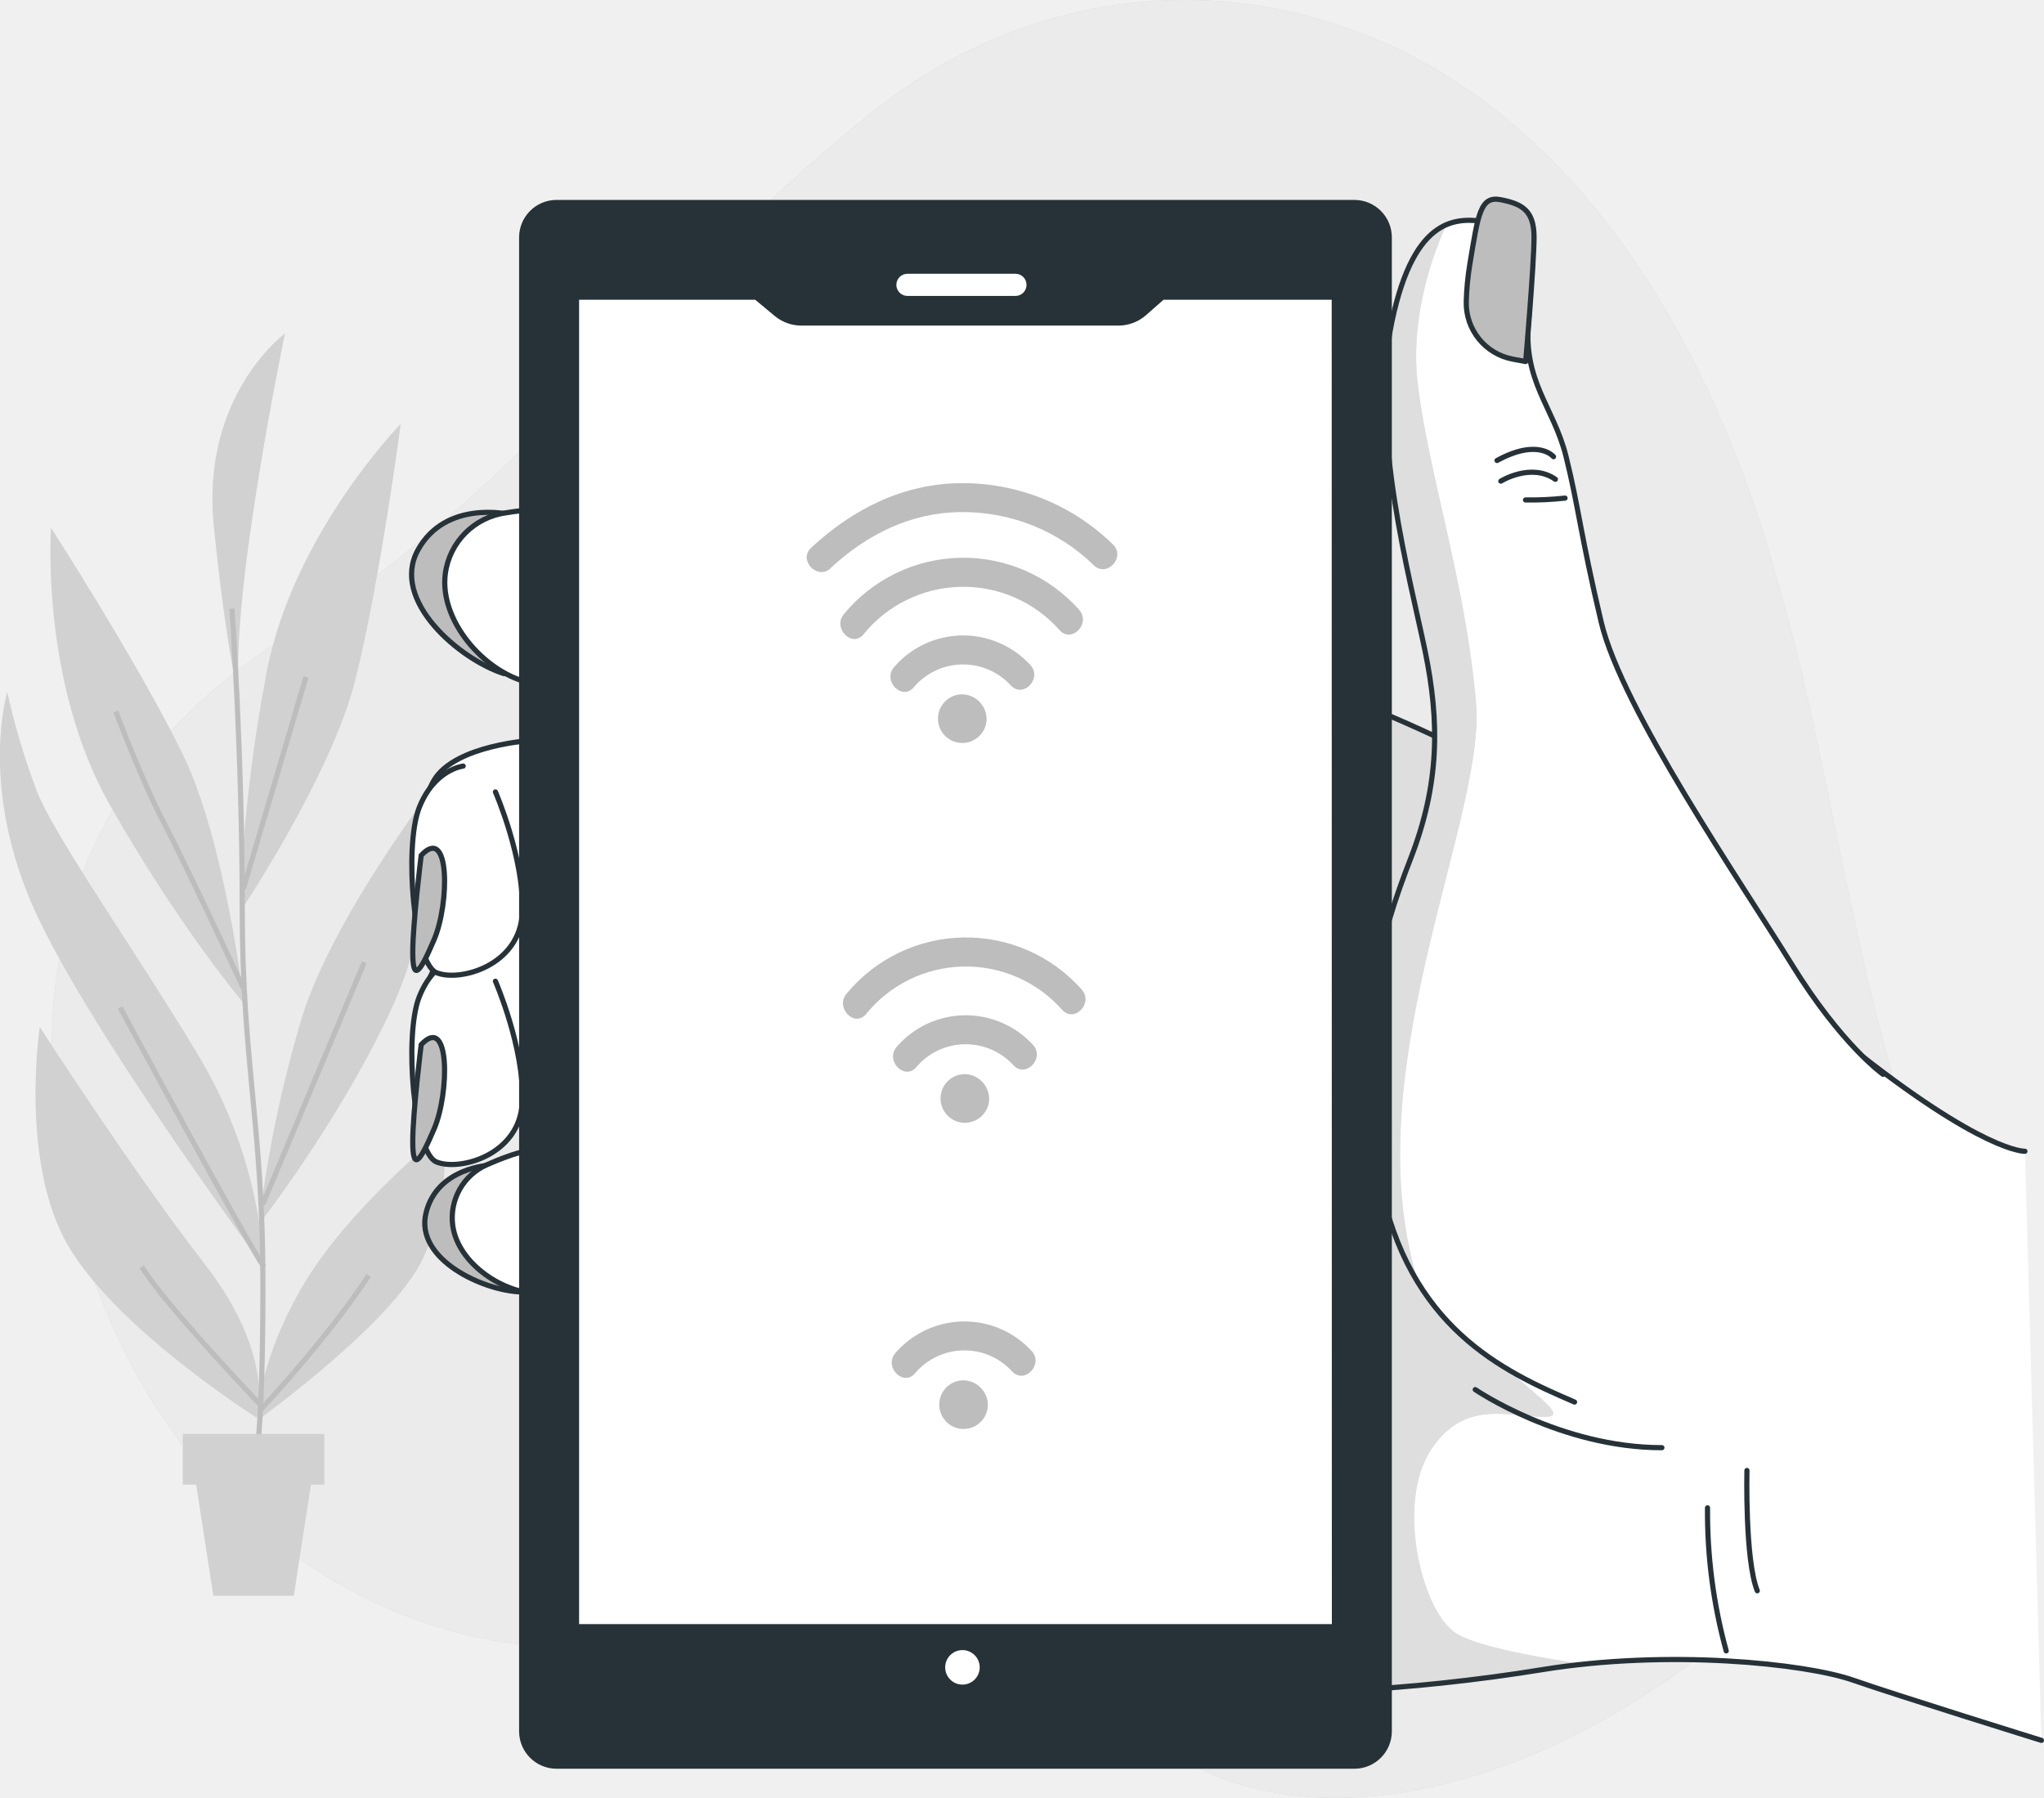
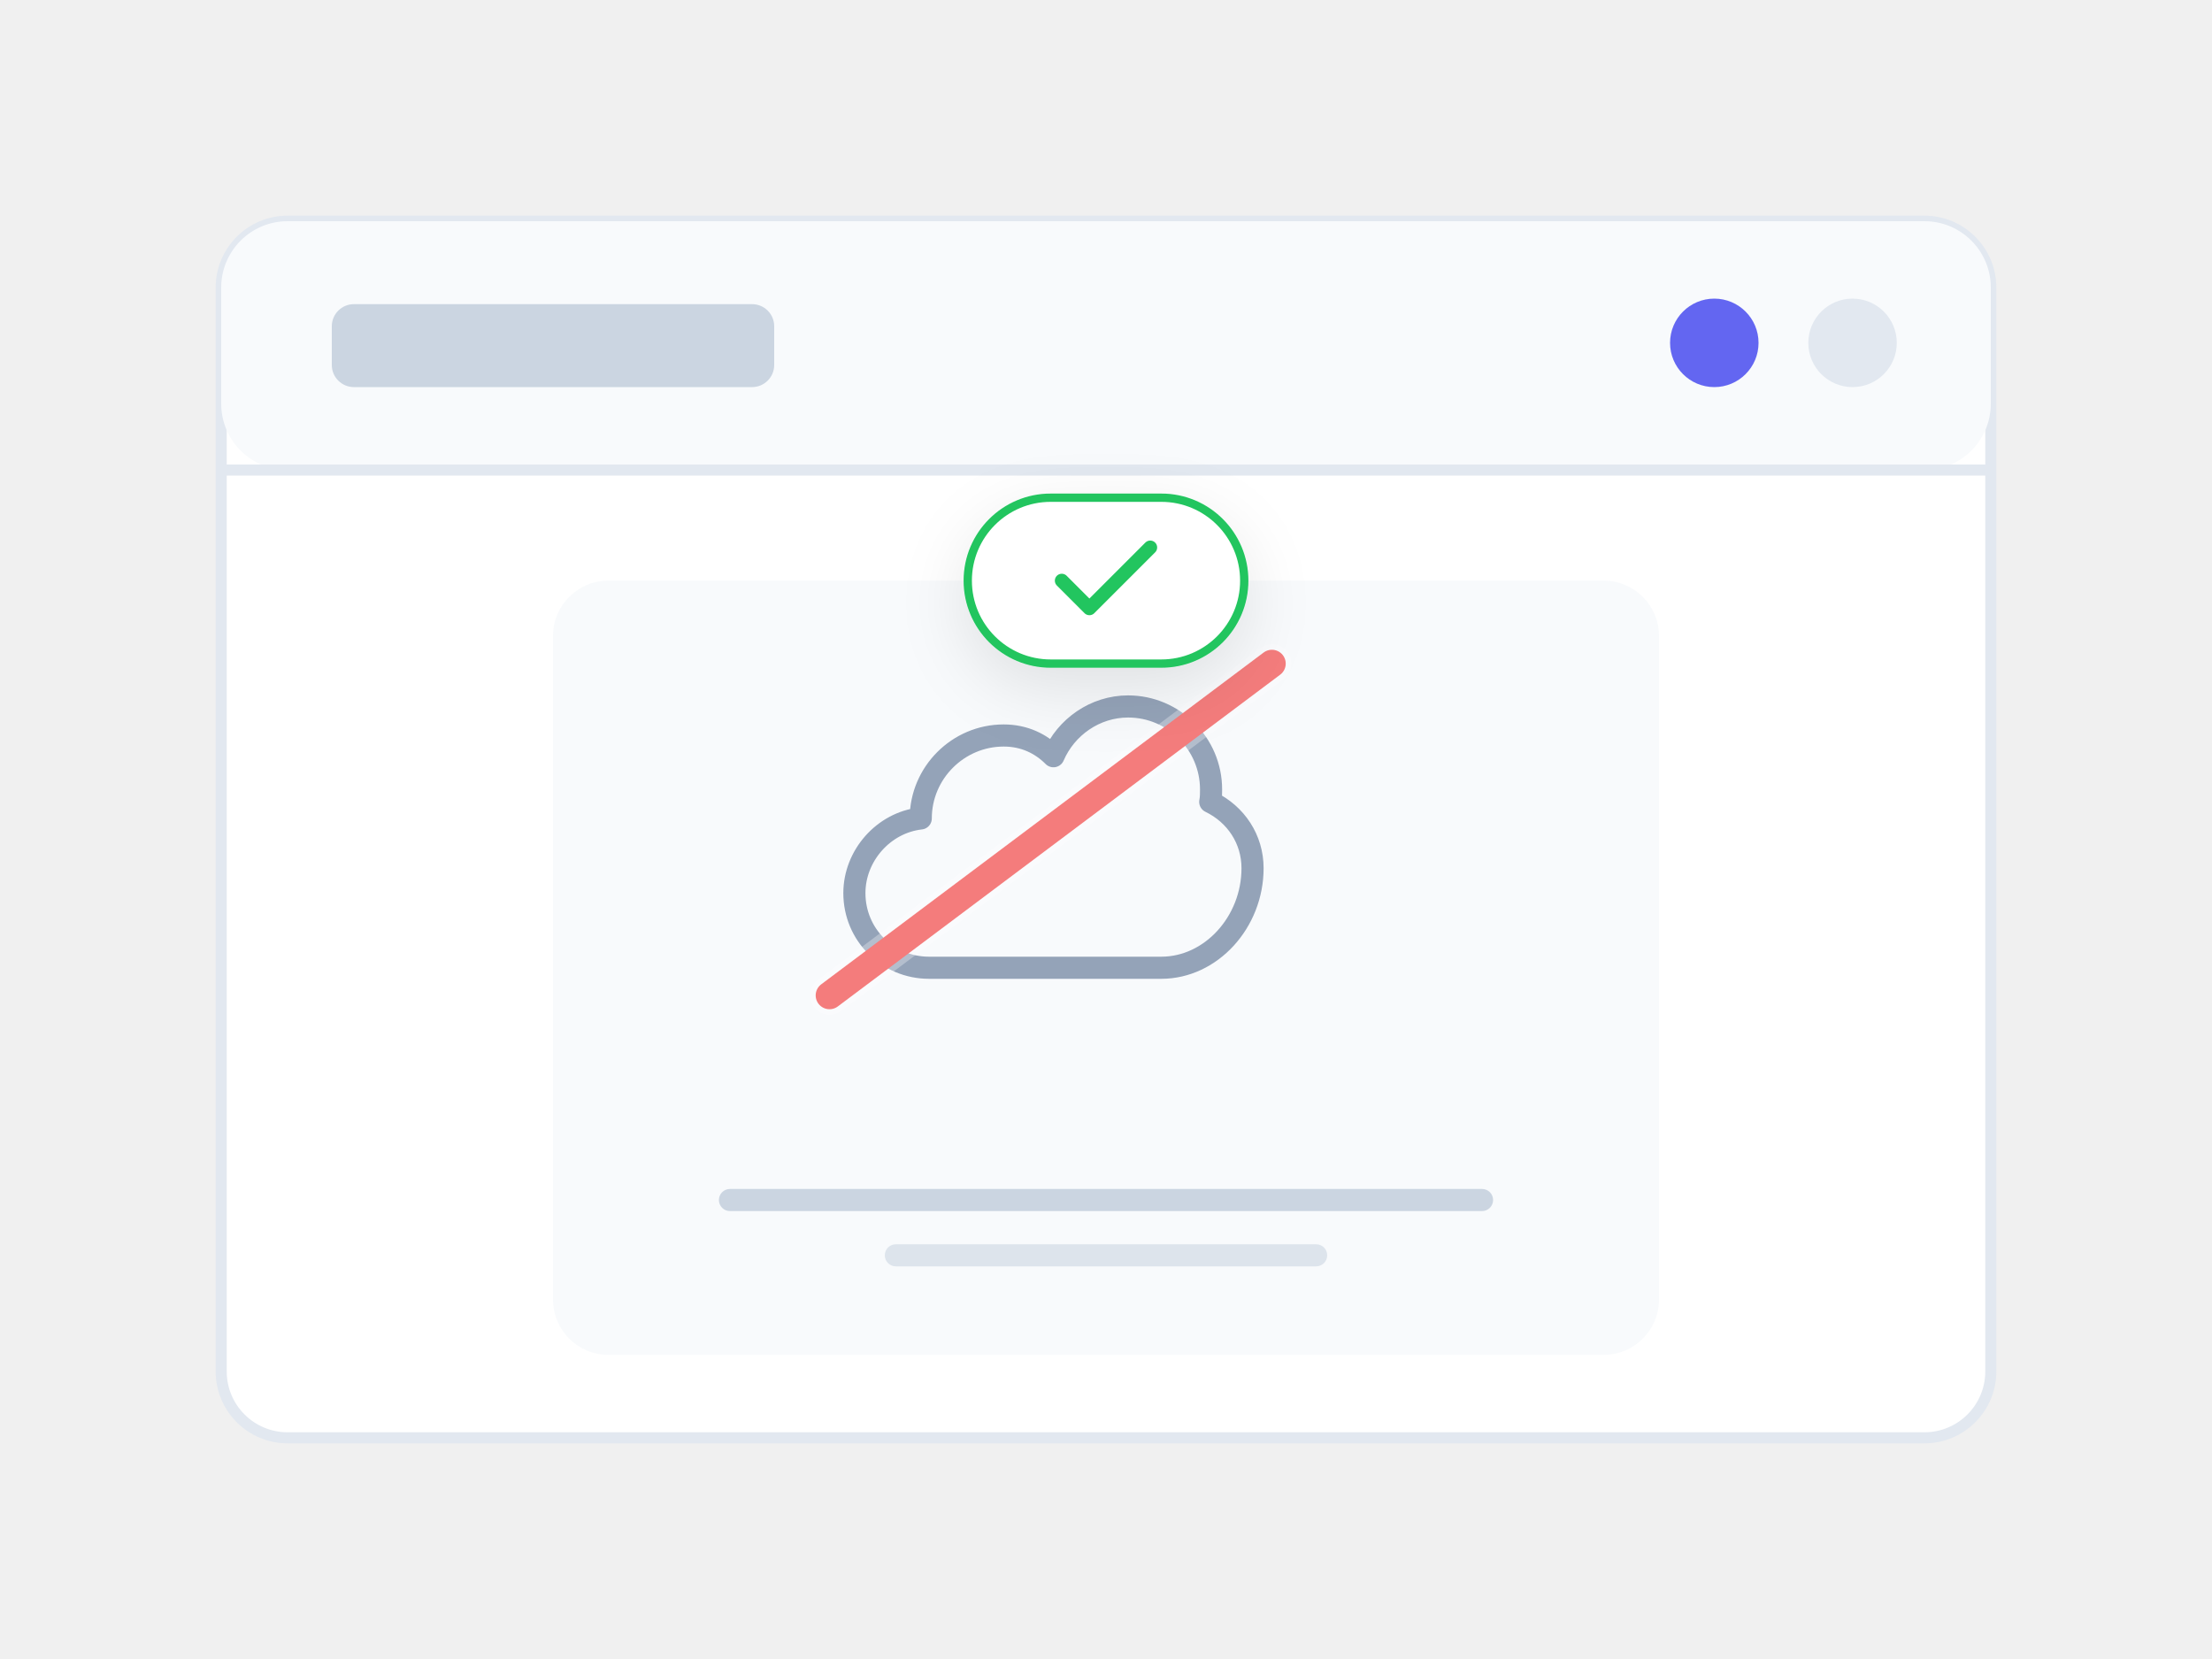
- <svg xmlns="http://www.w3.org/2000/svg" viewBox="0 0 395.57 347.93">
-   <defs>
-     <style>.cls-1,.cls-3,.cls-5,.cls-7,.cls-9{fill:#fff;}.cls-1,.cls-10,.cls-11,.cls-13{stroke:#263238;}.cls-1,.cls-10,.cls-11{stroke-linecap:round;stroke-linejoin:round;}.cls-11,.cls-2{fill:#bdbdbd;}.cls-3{opacity:0.7;}.cls-4,.cls-7{opacity:0.3;}.cls-10,.cls-6{fill:none;}.cls-6{stroke:#bdbdbd;}.cls-13,.cls-6{stroke-miterlimit:10;}.cls-8{clip-path:url(#clip-path);}.cls-9{opacity:0.5;}.cls-12{clip-path:url(#clip-path-2);}.cls-13{fill:#263238;}.cls-14{fill:#bdbdbd;}</style>
-     <clipPath id="clip-path" transform="translate(-49.12 -77.21)">
-       <path id="_Clipping_Path_" data-name="&lt;Clipping Path&gt;" class="cls-1" d="M441,300s-8,.4-34.11-20.47-27.7-32.91-66.23-53-57-22.07-58.2-17.66-.4,189.45,4.42,193.46,36.12,2,60.6-2,51-1.2,60.21,2S444.19,414,444.19,414" />
-     </clipPath>
-     <clipPath id="clip-path-2" transform="translate(-49.12 -77.21)">
-       <path id="_Clipping_Path_2" data-name="&lt;Clipping Path&gt;" class="cls-1" d="M413.54,285.11s-8-5.62-17.66-21.27S363,214.47,359,197.61s-4.41-22.47-6.82-32.11-8.43-14.45-7.22-26.49-2.41-18.06-8-18.86-14.05-1.61-18.46,19.26,3.61,50.17,6.42,63.82,2.81,25.69-2.81,40.14-11.64,33.71-6,62.21,23.68,36.93,37.73,42.95" />
-     </clipPath>
-   </defs>
-   <g id="Background_Simple" data-name="Background Simple">
-     <path class="cls-2" d="M400.89,221.37a433.47,433.47,0,0,0-11-42.53c-13.12-40.53-38.39-81.79-80.6-96.4-31.15-10.79-64.41-4.54-90.12,15.48C178.88,129.31,150,172.69,105.69,199.68c-37,22.54-55.78,59.84-42,113.44s56.46,85.59,102.41,82.77c38.21-2.34,78.29,1.93,111.78,21.76,29.93,17.72,81.86,4,124.09-41.69,24.6-26.63,21.43-61.25,12.54-93.75C409,262.18,405.25,241.7,400.89,221.37Z" transform="translate(-49.12 -77.21)" />
-     <path class="cls-3" d="M400.89,221.37a433.47,433.47,0,0,0-11-42.53c-13.12-40.53-38.39-81.79-80.6-96.4-31.15-10.79-64.41-4.54-90.12,15.48C178.88,129.31,150,172.69,105.69,199.68c-37,22.54-55.78,59.84-42,113.44s56.46,85.59,102.41,82.77c38.21-2.34,78.29,1.93,111.78,21.76,29.93,17.72,81.86,4,124.09-41.69,24.6-26.63,21.43-61.25,12.54-93.75C409,262.18,405.25,241.7,400.89,221.37Z" transform="translate(-49.12 -77.21)" />
+ <svg xmlns="http://www.w3.org/2000/svg" width="400" height="300" viewBox="0 0 400 300" fill="none">
+   <rect x="40" y="40" width="320" height="220" rx="12" fill="white" stroke="#E2E8F0" stroke-width="2" />
+   <rect x="40" y="40" width="320" height="45" rx="12" fill="#F8FAFC" />
+   <rect x="60" y="55" width="80" height="15" rx="4" fill="#CBD5E1" />
+   <circle cx="310" cy="62" r="8" fill="#6366F1" />
+   <circle cx="335" cy="62" r="8" fill="#E2E8F0" />
+   <line x1="40" y1="85" x2="360" y2="85" stroke="#E2E8F0" stroke-width="2" />
+   <rect x="100" y="105" width="200" height="140" rx="10" fill="#F1F5F9" opacity="0.5" />
+   <g transform="translate(150, 115)">
+     <path d="M18 60C10.5 60 4.5 54 4.5 46.5C4.5 39.75 9.75 33.75 16.5 33C16.5 24.75 23.25 18 31.5 18C35.25 18 38.25 19.5 40.5 21.75C42.75 16.5 48 12.75 54 12.75C62.25 12.75 69 19.5 69 27.75C69 28.5 69 29.25 68.85 30C73.5 32.25 76.5 36.75 76.5 42C76.5 51.75 69 60 60 60H18Z" stroke="#94A3B8" stroke-width="4" stroke-linecap="round" stroke-linejoin="round" />
+     <line x1="0" y1="65" x2="80" y2="5" stroke="#EF4444" stroke-width="5" stroke-linecap="round" />
+     <line x1="0" y1="65" x2="80" y2="5" stroke="white" stroke-width="7" stroke-linecap="round" opacity="0.3" />
  </g>
-   <g id="Plants">
-     <path class="cls-2" d="M134.83,296.41s-18.46,14.66-27.28,29.93S99,352,99,352s26-18.63,31.93-31.2A45.12,45.12,0,0,0,134.83,296.41Z" transform="translate(-49.12 -77.21)" />
-     <path class="cls-2" d="M56.83,276s-4,26.32,5.64,42.52S98.8,351.54,98.8,351.54s3.83-11.82-10.13-29.79S56.83,276,56.83,276Z" transform="translate(-49.12 -77.21)" />
-     <path class="cls-2" d="M100.2,322.36a90.19,90.19,0,0,0-12.82-41.11c-12.57-20.87-27.63-42-31.17-51a139.61,139.61,0,0,1-5.69-19.08s-5.24,17.35,4.55,40.44S100.2,322.36,100.2,322.36Z" transform="translate(-49.12 -77.21)" />
-     <path class="cls-2" d="M99.25,314.05s14.84-18.88,25.09-40.46,8.61-44,8.61-44S113.71,254.55,107.59,274A238.08,238.08,0,0,0,99.25,314.05Z" transform="translate(-49.12 -77.21)" />
-     <path class="cls-2" d="M96.32,271.38s-3.49-31-11.85-48.21S59,179.38,59,179.38s-2.1,29.77,11.35,53.52S96.32,271.38,96.32,271.38Z" transform="translate(-49.12 -77.21)" />
-     <path class="cls-2" d="M95.62,253.57s17.4-25.9,22.15-44.43,8.89-49.87,8.89-49.87-20.85,21.34-25.95,48.15S95.62,253.57,95.62,253.57Z" transform="translate(-49.12 -77.21)" />
-     <path class="cls-2" d="M104.26,141.76s-16.33,12-13.75,37.32,5.06,33.81,5.06,33.81C93,195.59,104.26,141.76,104.26,141.76Z" transform="translate(-49.12 -77.21)" />
-     <g class="cls-4">
-       <path class="cls-5" d="M134.83,296.41s-18.46,14.66-27.28,29.93S99,352,99,352s26-18.63,31.93-31.2A45.12,45.12,0,0,0,134.83,296.41Z" transform="translate(-49.12 -77.21)" />
-       <path class="cls-5" d="M56.83,276s-4,26.32,5.64,42.52S98.8,351.54,98.8,351.54s3.83-11.82-10.13-29.79S56.83,276,56.83,276Z" transform="translate(-49.12 -77.21)" />
-       <path class="cls-5" d="M100.2,322.36a90.19,90.19,0,0,0-12.82-41.11c-12.57-20.87-27.63-42-31.17-51a139.61,139.61,0,0,1-5.69-19.08s-5.24,17.35,4.55,40.44S100.2,322.36,100.2,322.36Z" transform="translate(-49.12 -77.21)" />
-       <path class="cls-5" d="M99.25,314.05s14.84-18.88,25.09-40.46,8.61-44,8.61-44S113.71,254.55,107.59,274A238.08,238.08,0,0,0,99.25,314.05Z" transform="translate(-49.12 -77.21)" />
-       <path class="cls-5" d="M96.32,271.38s-3.49-31-11.85-48.21S59,179.38,59,179.38s-2.1,29.77,11.35,53.52S96.32,271.38,96.32,271.38Z" transform="translate(-49.12 -77.21)" />
-       <path class="cls-5" d="M95.62,253.57s17.4-25.9,22.15-44.43,8.89-49.87,8.89-49.87-20.85,21.34-25.95,48.15S95.62,253.57,95.62,253.57Z" transform="translate(-49.12 -77.21)" />
-       <path class="cls-5" d="M104.26,141.76s-16.33,12-13.75,37.32,5.06,33.81,5.06,33.81C93,195.59,104.26,141.76,104.26,141.76Z" transform="translate(-49.12 -77.21)" />
-     </g>
-     <path class="cls-6" d="M98.5,360s1.5-4,1.5-34.5S96,283,96,253s-2-58-2-58" transform="translate(-49.12 -77.21)" />
-     <path class="cls-6" d="M96.22,268.43S85.34,245,80.74,236.23c-4.26-8.13-9.2-21.33-9.2-21.33" transform="translate(-49.12 -77.21)" />
-     <path class="cls-6" d="M72.38,272.19s24.28,45.16,27.82,50.17" transform="translate(-49.12 -77.21)" />
-     <line class="cls-6" x1="50.86" y1="233.03" x2="70.51" y2="186.2" />
-     <path class="cls-6" d="M76.56,322.37c4.6,7.52,23.42,27.18,23.42,27.18s12.54-13.38,20.49-25.51" transform="translate(-49.12 -77.21)" />
-     <line class="cls-6" x1="47.1" y1="171.98" x2="59.22" y2="131" />
-     <polygon class="cls-2" points="62.75 277.5 35.39 277.5 35.39 287.28 37.97 287.28 41.3 308.78 56.84 308.78 60.17 287.28 62.75 287.28 62.75 277.5" />
-     <polygon class="cls-7" points="62.75 277.5 35.39 277.5 35.39 287.28 37.97 287.28 41.3 308.78 56.84 308.78 60.17 287.28 62.75 287.28 62.75 277.5" />
-   </g>
-   <g id="Device">
-     <path id="_Path_" data-name="&lt;Path&gt;" class="cls-1" d="M152.27,257.1s-15,.83-19.14,7.7,1.25,13.94,9.15,16.86,10.62,1.66,11.66-.21S152.27,257.1,152.27,257.1Z" transform="translate(-49.12 -77.21)" />
-     <path id="_Clipping_Path_3" data-name="&lt;Clipping Path&gt;" class="cls-5" d="M441,300s-8,.4-34.11-20.47-27.7-32.91-66.23-53-57-22.07-58.2-17.66-.4,189.45,4.42,193.46,36.12,2,60.6-2,51-1.2,60.21,2S444.19,414,444.19,414" transform="translate(-49.12 -77.21)" />
-     <g class="cls-8">
-       <path class="cls-2" d="M330.47,393c-6.51-5-11-25.07-4.51-35.09s15-6.52,22.06-6.52-10-8.52-17-20.56,23.57-76.7,19.56-92.75a24.8,24.8,0,0,0-4.58-8.68c-1.69-.93-3.45-1.88-5.31-2.85-38.53-20.07-57-22.07-58.2-17.66s-.4,189.45,4.42,193.46,36.12,2,60.6-2c2.69-.44,5.39-.79,8.1-1.07C345.24,397.72,333.82,395.54,330.47,393Z" transform="translate(-49.12 -77.21)" />
-       <path class="cls-9" d="M330.47,393c-6.51-5-11-25.07-4.51-35.09s15-6.52,22.06-6.52-10-8.52-17-20.56,23.57-76.7,19.56-92.75a24.8,24.8,0,0,0-4.58-8.68c-1.69-.93-3.45-1.88-5.31-2.85-38.53-20.07-57-22.07-58.2-17.66s-.4,189.45,4.42,193.46,36.12,2,60.6-2c2.69-.44,5.39-.79,8.1-1.07C345.24,397.72,333.82,395.54,330.47,393Z" transform="translate(-49.12 -77.21)" />
-     </g>
-     <path id="_Clipping_Path_4" data-name="&lt;Clipping Path&gt;" class="cls-10" d="M441,300s-8,.4-34.11-20.47-27.7-32.91-66.23-53-57-22.07-58.2-17.66-.4,189.45,4.42,193.46,36.12,2,60.6-2,51-1.2,60.21,2S444.19,414,444.19,414" transform="translate(-49.12 -77.21)" />
-     <path id="_Path_2" data-name="&lt;Path&gt;" class="cls-11" d="M147.7,176.76s-12.28-2.91-17.69,6.87,8.11,21.23,16.65,23.94Z" transform="translate(-49.12 -77.21)" />
-     <path id="_Path_3" data-name="&lt;Path&gt;" class="cls-1" d="M154.77,177.18c-.09-2.14-6.54-.9-7.68-.74a13.7,13.7,0,0,0-11.79,11.79c-1.17,9,7.38,18.89,15.89,21l4.82,1.21S154.77,177.21,154.77,177.18Z" transform="translate(-49.12 -77.21)" />
-     <path id="_Path_4" data-name="&lt;Path&gt;" class="cls-11" d="M144,302.68s-10.33.41-12.45,9.32,11.08,15,18.41,15.22Z" transform="translate(-49.12 -77.21)" />
-     <path id="_Path_5" data-name="&lt;Path&gt;" class="cls-1" d="M152.69,300.39c-.54-1.67-8.37,1.79-9.24,2.17a11.22,11.22,0,0,0-6.7,11.9c1.06,7.38,10,13.28,17.16,13.09l4.07-.11S152.7,300.41,152.69,300.39Z" transform="translate(-49.12 -77.21)" />
-     <path id="_Path_6" data-name="&lt;Path&gt;" class="cls-1" d="M152.27,220.47s-15,.83-19.14,7.7,1.25,13.94,9.15,16.86,10.62,1.66,11.66-.21S152.27,220.47,152.27,220.47Z" transform="translate(-49.12 -77.21)" />
-     <path id="_Path_7" data-name="&lt;Path&gt;" class="cls-1" d="M145,267.09s5.62,12.9,5.2,23.31-12.28,13.52-16.65,11.65-6.24-24.35-3.33-31.84,8.54-8.12,8.54-8.12" transform="translate(-49.12 -77.21)" />
-     <path id="_Path_8" data-name="&lt;Path&gt;" class="cls-11" d="M130.63,279.37S129,292.48,129,298.1s1.24,4.37,4.16-2.5S136.25,273.33,130.63,279.37Z" transform="translate(-49.12 -77.21)" />
-     <path id="_Path_9" data-name="&lt;Path&gt;" class="cls-1" d="M145,230.46s5.62,12.9,5.2,23.31-12.28,13.53-16.65,11.65-6.24-24.35-3.33-31.84,8.54-8.12,8.54-8.12" transform="translate(-49.12 -77.21)" />
-     <path id="_Path_10" data-name="&lt;Path&gt;" class="cls-11" d="M130.63,242.74S129,255.85,129,261.47s1.24,4.37,4.16-2.5S136.25,236.7,130.63,242.74Z" transform="translate(-49.12 -77.21)" />
-     <path id="_Path_11" data-name="&lt;Path&gt;" class="cls-10" d="M383.19,396.69A101.55,101.55,0,0,1,379.57,369" transform="translate(-49.12 -77.21)" />
-     <path id="_Path_12" data-name="&lt;Path&gt;" class="cls-10" d="M387.2,361.77s-.4,17.26,2,23.28" transform="translate(-49.12 -77.21)" />
-     <path id="_Path_13" data-name="&lt;Path&gt;" class="cls-10" d="M334.62,346.12s16.46,11.24,36.12,11.24" transform="translate(-49.12 -77.21)" />
-     <path id="_Clipping_Path_5" data-name="&lt;Clipping Path&gt;" class="cls-5" d="M413.54,285.11s-8-5.62-17.66-21.27S363,214.47,359,197.61s-4.41-22.47-6.82-32.11-8.43-14.45-7.22-26.49-2.41-18.06-8-18.86-14.05-1.61-18.46,19.26,3.61,50.17,6.42,63.82,2.81,25.69-2.81,40.14-11.64,33.71-6,62.21,23.68,36.93,37.73,42.95" transform="translate(-49.12 -77.21)" />
-     <g class="cls-12">
-       <path class="cls-2" d="M334.78,213.42c-1.89-23.12-9.44-45.31-11.33-62.3-1.47-13.27,3.39-25.67,5.59-30.47-4,1.67-8,6.43-10.62,18.76-4.42,20.87,3.61,50.17,6.42,63.82s2.81,25.69-2.81,40.14-11.64,33.71-6,62.21a59,59,0,0,0,7.76,20.36C310.67,285.85,336.62,236,334.78,213.42Z" transform="translate(-49.12 -77.21)" />
-       <path class="cls-9" d="M334.78,213.42c-1.89-23.12-9.44-45.31-11.33-62.3-1.47-13.27,3.39-25.67,5.59-30.47-4,1.67-8,6.43-10.62,18.76-4.42,20.87,3.61,50.17,6.42,63.82s2.81,25.69-2.81,40.14-11.64,33.71-6,62.21a59,59,0,0,0,7.76,20.36C310.67,285.85,336.62,236,334.78,213.42Z" transform="translate(-49.12 -77.21)" />
-     </g>
-     <path id="_Clipping_Path_6" data-name="&lt;Clipping Path&gt;" class="cls-10" d="M413.54,285.11s-8-5.62-17.66-21.27S363,214.47,359,197.61s-4.41-22.47-6.82-32.11-8.43-14.45-7.22-26.49-2.41-18.06-8-18.86-14.05-1.61-18.46,19.26,3.61,50.17,6.42,63.82,2.81,25.69-2.81,40.14-11.64,33.71-6,62.21,23.68,36.93,37.73,42.95" transform="translate(-49.12 -77.21)" />
-     <path class="cls-10" d="M349.77,165.59s-2.92-3.64-10.93.73" transform="translate(-49.12 -77.21)" />
-     <path class="cls-10" d="M339.57,170.32s5.83-3.64,10.56-.36" transform="translate(-49.12 -77.21)" />
-     <path class="cls-10" d="M352,173.6a61.33,61.33,0,0,1-7.65.36" transform="translate(-49.12 -77.21)" />
-     <path id="_Path_14" data-name="&lt;Path&gt;" class="cls-11" d="M344.38,147.17l-2.5-.46a11.05,11.05,0,0,1-9-11.15,53.15,53.15,0,0,1,.7-7.26c1.6-9.63,2-13.24,6-12.44s6.42,2,6.42,7.23S344.38,147.17,344.38,147.17Z" transform="translate(-49.12 -77.21)" />
-     <rect id="_Rectangle_" data-name="&lt;Rectangle&gt;" class="cls-13" x="100.96" y="39.19" width="167.9" height="302.59" rx="6.75" ry="6.75" />
-     <path class="cls-5" d="M245.64,134.48h-20.9a2.15,2.15,0,0,1-2.15-2.15h0a2.14,2.14,0,0,1,2.15-2.14h20.9a2.14,2.14,0,0,1,2.14,2.14h0A2.14,2.14,0,0,1,245.64,134.48Z" transform="translate(-49.12 -77.21)" />
-     <path id="_Path_15" data-name="&lt;Path&gt;" class="cls-1" d="M307.37,392H160.69V134.72h34.77l3.91,3.25a7.6,7.6,0,0,0,4.86,1.75h61.34a7.63,7.63,0,0,0,5-1.89l3.53-3.11h33.24Z" transform="translate(-49.12 -77.21)" />
-     <path class="cls-5" d="M238.72,399.87a3.34,3.34,0,1,0-3.34,3.34A3.34,3.34,0,0,0,238.72,399.87Z" transform="translate(-49.12 -77.21)" />
-     <path class="cls-14" d="M240.05,216.57a4.71,4.71,0,1,1-4.7-5A4.83,4.83,0,0,1,240.05,216.57Z" transform="translate(-49.12 -77.21)" />
-     <path class="cls-14" d="M225.92,210.25a12.53,12.53,0,0,1,18.84-.38c2.42,2.55,6.15-1.42,3.74-4a17.66,17.66,0,0,0-26.32.39c-2.33,2.63,1.41,6.59,3.74,4Z" transform="translate(-49.12 -77.21)" />
-     <path class="cls-14" d="M209.83,187.17c7.11-6.6,15.62-10.77,25.17-10.86a36.25,36.25,0,0,1,25.79,10.28c2.5,2.45,6.24-1.51,3.74-4A41.6,41.6,0,0,0,235,170.71c-11,.1-20.73,4.92-28.9,12.5-2.57,2.38,1.19,6.32,3.74,4Z" transform="translate(-49.12 -77.21)" />
-     <path class="cls-14" d="M216.2,200a24.88,24.88,0,0,1,38-.82c2.39,2.57,6.12-1.39,3.73-4a29.95,29.95,0,0,0-45.46.83c-2.29,2.66,1.44,6.62,3.74,4Z" transform="translate(-49.12 -77.21)" />
-     <path class="cls-14" d="M240.55,290.07a4.71,4.71,0,1,1-4.7-5A4.83,4.83,0,0,1,240.55,290.07Z" transform="translate(-49.12 -77.21)" />
-     <path class="cls-14" d="M226.42,283.75a12.53,12.53,0,0,1,18.84-.38c2.42,2.55,6.15-1.42,3.74-4a17.66,17.66,0,0,0-26.32.39c-2.33,2.63,1.41,6.59,3.74,4Z" transform="translate(-49.12 -77.21)" />
-     <path class="cls-14" d="M216.7,273.48a24.88,24.88,0,0,1,38-.82c2.39,2.57,6.12-1.39,3.73-4a29.95,29.95,0,0,0-45.46.83c-2.29,2.66,1.44,6.62,3.74,4Z" transform="translate(-49.12 -77.21)" />
-     <path class="cls-14" d="M240.3,349.32a4.71,4.71,0,1,1-4.7-5A4.83,4.83,0,0,1,240.3,349.32Z" transform="translate(-49.12 -77.21)" />
-     <path class="cls-14" d="M226.17,343a12.52,12.52,0,0,1,18.84-.38c2.42,2.55,6.15-1.42,3.74-4a17.66,17.66,0,0,0-26.32.39c-2.33,2.63,1.41,6.59,3.74,4Z" transform="translate(-49.12 -77.21)" />
+   <rect x="130" y="215" width="140" height="4" rx="2" fill="#CBD5E1" />
+   <rect x="160" y="225" width="80" height="4" rx="2" fill="#CBD5E1" opacity="0.6" />
+   <g filter="drop-shadow(0 4px 6px rgba(0,0,0,0.1))">
+     <rect x="175" y="90" width="50" height="30" rx="15" fill="white" stroke="#22C55E" stroke-width="1.5" />
+     <path d="M192 105L197 110L208 99" stroke="#22C55E" stroke-width="2.5" stroke-linecap="round" stroke-linejoin="round" />
  </g>
</svg>
